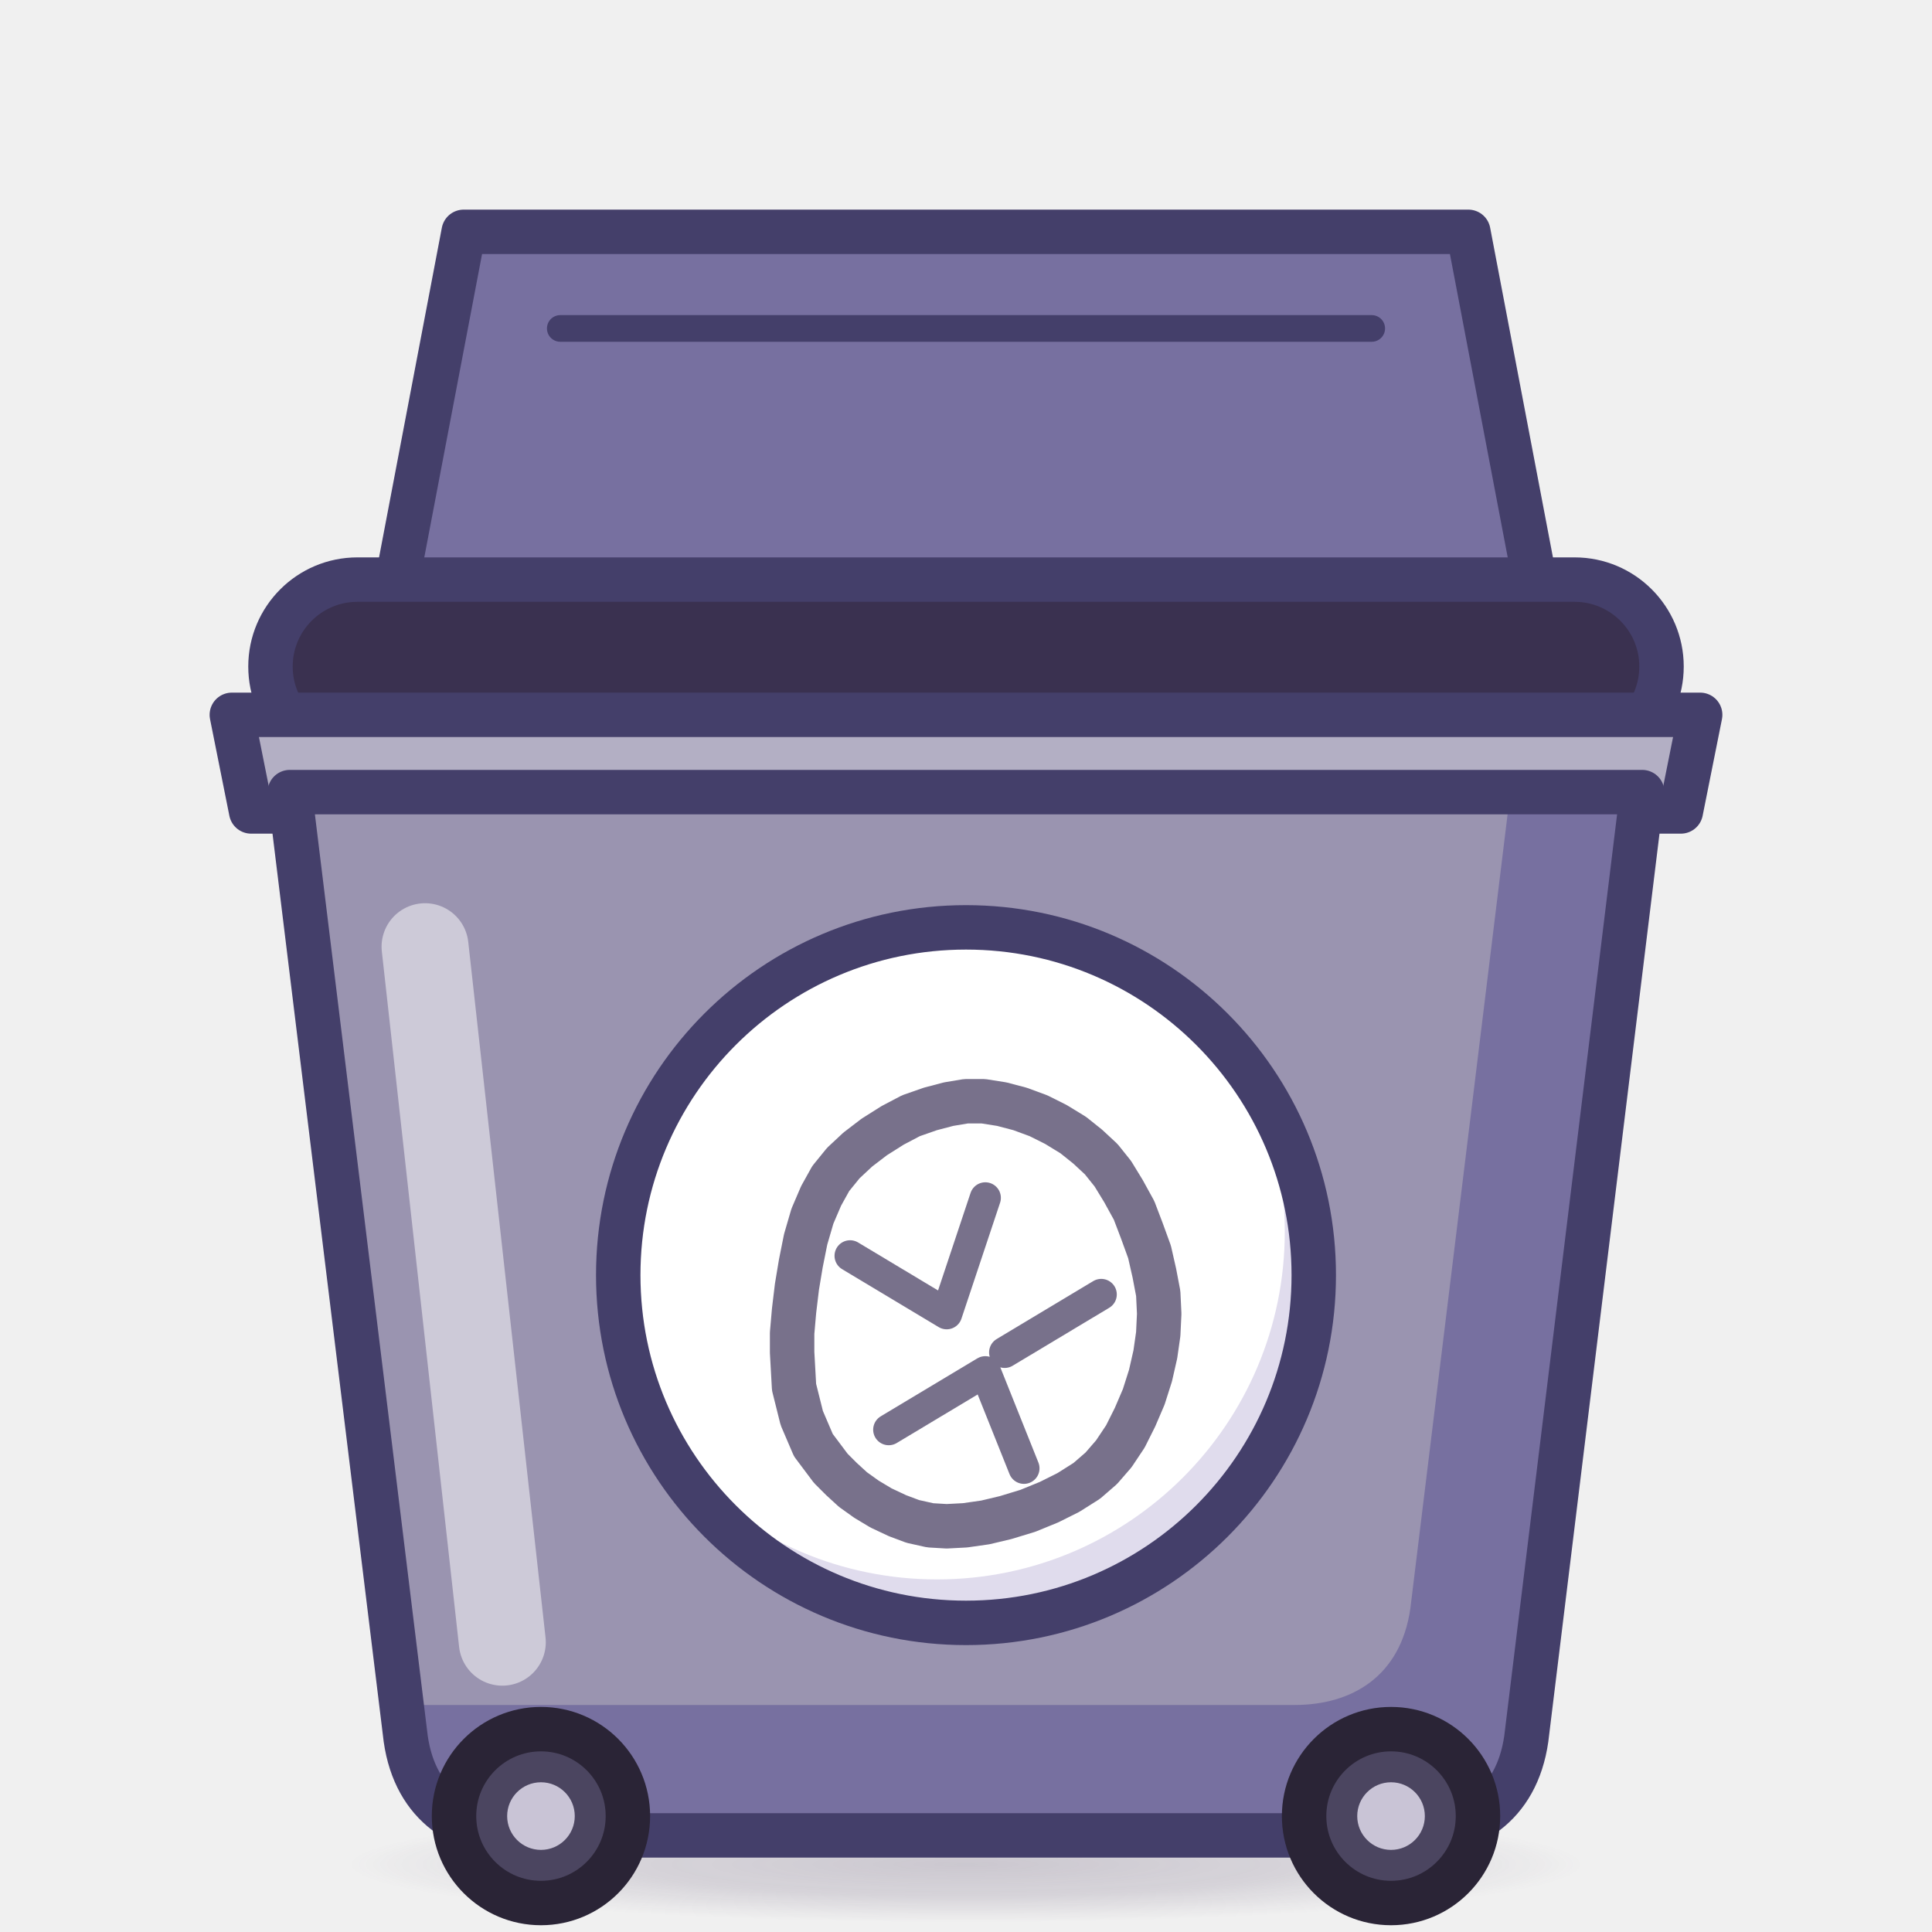
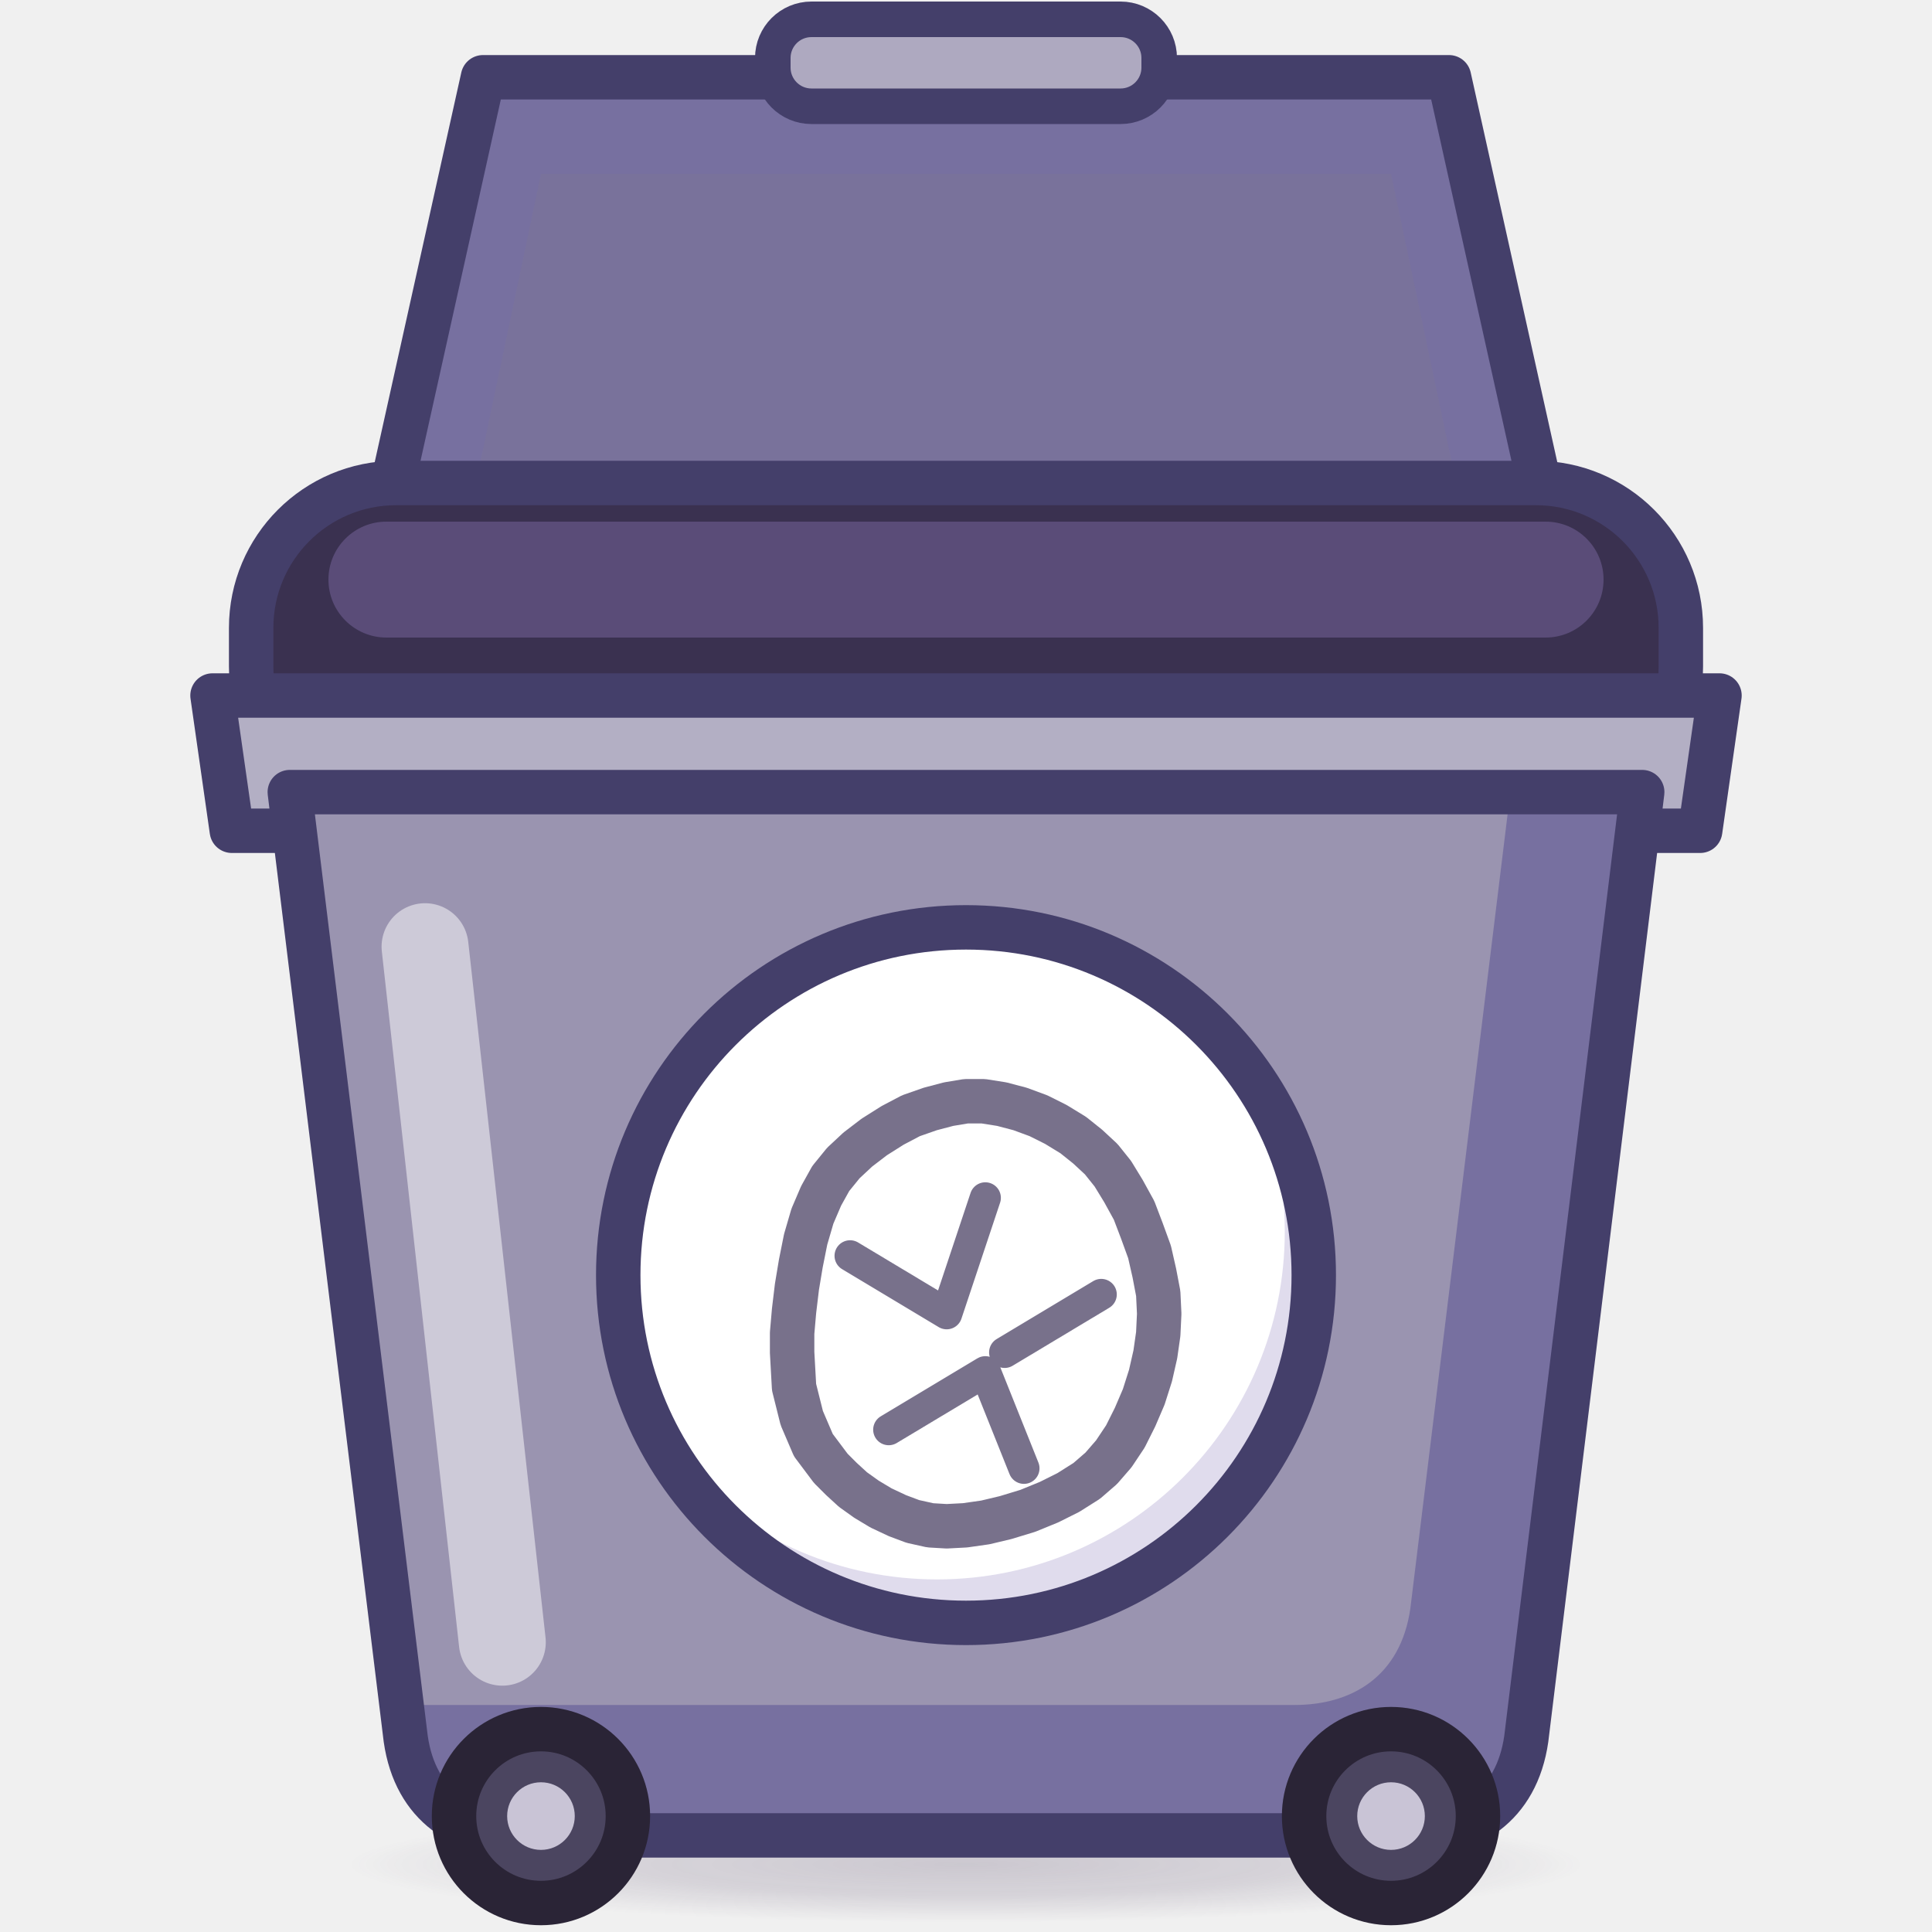
<svg xmlns="http://www.w3.org/2000/svg" viewBox="0 0 200 200" width="200" height="200">
  <defs>
    <radialGradient id="r4302ff716" cx="0.5" cy="0.5" r="0.5">
      <stop offset="0" stop-color="#4B3A5E" stop-opacity="0.22" />
      <stop offset="0.55" stop-color="#4B3A5E" stop-opacity="0.154" />
      <stop offset="1" stop-color="#4B3A5E" stop-opacity="0" />
    </radialGradient>
    <clipPath id="c1e2da5d00">
      <path d="M30,82 L170,82 L158,180 C157,187 152,190 146,190 L54,190 C48,190 43,187 42,180Z" />
    </clipPath>
    <clipPath id="ca10ee7e92">
      <path d="M64,132 A36,36 0 1 0 136,132 A36,36 0 1 0 64,132Z" />
    </clipPath>
  </defs>
  <ellipse cx="100" cy="193" rx="64" ry="6" fill="url(#r4302ff716)" />
-   <path d="M40,66 L160,66 L152,24 L48,24Z" fill="#7770A0" />
-   <path d="M40,66 L160,66 L152,24 L48,24Z" fill="none" stroke="#443F6A" stroke-width="4.6" stroke-linejoin="round" />
-   <path d="M58,34 L142,34" fill="none" stroke="#443F6A" stroke-width="2.76" stroke-linecap="round" stroke-linejoin="round" />
-   <path d="M37,60 H163 A9,9 0 0 1 172,69 V69 A9,9 0 0 1 163,78 H37 A9,9 0 0 1 28,69 V69 A9,9 0 0 1 37,60Z" fill="#3A3150" />
-   <path d="M37,60 H163 A9,9 0 0 1 172,69 V69 A9,9 0 0 1 163,78 H37 A9,9 0 0 1 28,69 V69 A9,9 0 0 1 37,60Z" fill="none" stroke="#443F6A" stroke-width="4.6" stroke-linejoin="round" />
-   <path d="M24,74 L176,74 L174,84 L26,84Z" fill="#B3AFC4" />
-   <path d="M24,74 L176,74 L174,84 L26,84Z" fill="none" stroke="#443F6A" stroke-width="4.6" stroke-linejoin="round" />
+   <path d="M38,62 L162,62 L150,8 L50,8Z" fill="#7770A0" />
+   <path d="M38,62 L162,62 L150,8 L50,8Z" fill="none" stroke="#443F6A" stroke-width="4.6" stroke-linejoin="round" />
+   <path d="M48,56 L152,56 L144,18 L56,18Z" fill="#7E7692" opacity="0.35" />
+   <path d="M84,2 H116 A4,4 0 0 1 120,6 V7 A4,4 0 0 1 116,11 H84 A4,4 0 0 1 80,7 V6 A4,4 0 0 1 84,2Z" fill="#AEA9C0" />
+   <path d="M84,2 H116 A4,4 0 0 1 120,6 V7 A4,4 0 0 1 116,11 H84 A4,4 0 0 1 80,7 V6 A4,4 0 0 1 84,2Z" fill="none" stroke="#443F6A" stroke-width="3.68" stroke-linejoin="round" />
+   <path d="M41,50 H159 A15,15 0 0 1 174,65 V69 A15,15 0 0 1 159,84 H41 A15,15 0 0 1 26,69 V65 A15,15 0 0 1 41,50Z" fill="#3A3150" />
+   <path d="M41,50 H159 A15,15 0 0 1 174,65 V69 A15,15 0 0 1 159,84 H41 A15,15 0 0 1 26,69 V65 A15,15 0 0 1 41,50Z" fill="none" stroke="#443F6A" stroke-width="4.6" stroke-linejoin="round" />
+   <path d="M40,54 H160 A6,6 0 0 1 166,60 V60 A6,6 0 0 1 160,66 H40 A6,6 0 0 1 34,60 V60 A6,6 0 0 1 40,54Z" fill="#5A4C78" />
+   <path d="M22,72 L178,72 L176,86 L24,86Z" fill="#B3AFC4" />
+   <path d="M22,72 L178,72 L176,86 L24,86Z" fill="none" stroke="#443F6A" stroke-width="4.6" stroke-linejoin="round" />
  <path d="M30,82 L170,82 L158,180 C157,187 152,190 146,190 L54,190 C48,190 43,187 42,180Z" fill="#7770A0" />
  <g clip-path="url(#c1e2da5d00)">
    <path d="M30,82 L170,82 L158,180 C157,187 152,190 146,190 L54,190 C48,190 43,187 42,180Z" fill="#9A94B0" transform="translate(-12 -13.5)" />
  </g>
  <path d="M44,98 L52,170" fill="none" stroke="#FFFFFF" stroke-width="9" stroke-linecap="round" stroke-linejoin="round" opacity="0.5" />
  <path d="M30,82 L170,82 L158,180 C157,187 152,190 146,190 L54,190 C48,190 43,187 42,180Z" fill="none" stroke="#443F6A" stroke-width="4.6" stroke-linejoin="round" />
  <path d="M47,188 A9,9 0 1 0 65,188 A9,9 0 1 0 47,188Z" fill="#4B4560" />
  <path d="M47,188 A9,9 0 1 0 65,188 A9,9 0 1 0 47,188Z" fill="none" stroke="#2A2436" stroke-width="4.6" stroke-linejoin="round" />
  <path d="M52.5,188 A3.5,3.5 0 1 0 59.5,188 A3.5,3.5 0 1 0 52.5,188Z" fill="#C9C4D6" />
  <path d="M135,188 A9,9 0 1 0 153,188 A9,9 0 1 0 135,188Z" fill="#4B4560" />
  <path d="M135,188 A9,9 0 1 0 153,188 A9,9 0 1 0 135,188Z" fill="none" stroke="#2A2436" stroke-width="4.6" stroke-linejoin="round" />
  <path d="M140.5,188 A3.5,3.5 0 1 0 147.5,188 A3.5,3.5 0 1 0 140.5,188Z" fill="#C9C4D6" />
  <path d="M64,132 A36,36 0 1 0 136,132 A36,36 0 1 0 64,132Z" fill="#E0DCED" />
  <g clip-path="url(#ca10ee7e92)">
    <path d="M64,132 A36,36 0 1 0 136,132 A36,36 0 1 0 64,132Z" fill="#FFFFFF" transform="translate(-3 -4.5)" />
  </g>
  <path d="M64,132 A36,36 0 1 0 136,132 A36,36 0 1 0 64,132Z" fill="none" stroke="#443F6A" stroke-width="4.6" stroke-linejoin="round" />
  <path d="M82,140 L82,138 L82.2,135.7 L82.5,133.2 L82.9,130.8 L83.4,128.3 L84.1,125.9 L85,123.8 L86,122 L87.3,120.4 L88.8,119 L90.5,117.7 L92.4,116.5 L94.3,115.5 L96.3,114.8 L98.2,114.3 L100,114 L101.8,114 L103.7,114.3 L105.6,114.8 L107.5,115.5 L109.3,116.4 L111.1,117.5 L112.6,118.7 L114,120 L115.2,121.5 L116.3,123.3 L117.4,125.3 L118.2,127.4 L119,129.6 L119.5,131.8 L119.9,133.9 L120,136 L119.9,138.1 L119.6,140.2 L119.1,142.4 L118.4,144.6 L117.5,146.7 L116.5,148.7 L115.3,150.5 L114,152 L112.5,153.3 L110.6,154.5 L108.6,155.5 L106.4,156.4 L104.1,157.1 L102,157.6 L99.9,157.9 L98,158 L96.3,157.9 L94.5,157.5 L92.9,156.9 L91.2,156.1 L89.7,155.2 L88.3,154.2 L87.1,153.1 L86,152 L85.1,150.8 L84.2,149.6 L83.6,148.2 L83,146.8 L82.6,145.2 L82.2,143.6 L82.1,141.8Z" fill="#FFFFFF" />
  <path d="M82,140 L82,138 L82.2,135.7 L82.5,133.2 L82.9,130.8 L83.4,128.3 L84.1,125.9 L85,123.8 L86,122 L87.3,120.4 L88.8,119 L90.5,117.7 L92.4,116.5 L94.3,115.5 L96.3,114.8 L98.2,114.3 L100,114 L101.8,114 L103.7,114.3 L105.6,114.8 L107.5,115.5 L109.3,116.4 L111.1,117.5 L112.6,118.7 L114,120 L115.2,121.5 L116.3,123.3 L117.4,125.3 L118.2,127.4 L119,129.6 L119.5,131.8 L119.9,133.9 L120,136 L119.9,138.1 L119.6,140.2 L119.1,142.4 L118.4,144.6 L117.5,146.7 L116.5,148.7 L115.3,150.5 L114,152 L112.5,153.3 L110.6,154.5 L108.6,155.5 L106.4,156.4 L104.1,157.1 L102,157.6 L99.9,157.9 L98,158 L96.3,157.9 L94.5,157.5 L92.9,156.9 L91.2,156.1 L89.7,155.2 L88.3,154.2 L87.1,153.1 L86,152 L85.1,150.8 L84.2,149.6 L83.6,148.2 L83,146.8 L82.6,145.2 L82.2,143.6 L82.1,141.8Z" fill="none" stroke="#78718B" stroke-width="4.6" stroke-linejoin="round" />
  <path d="M88,130 L98,136 L102,124 M104,140 L114,134 M92,148 L102,142 L106,152" fill="none" stroke="#78718B" stroke-width="3.22" stroke-linecap="round" stroke-linejoin="round" />
</svg>
